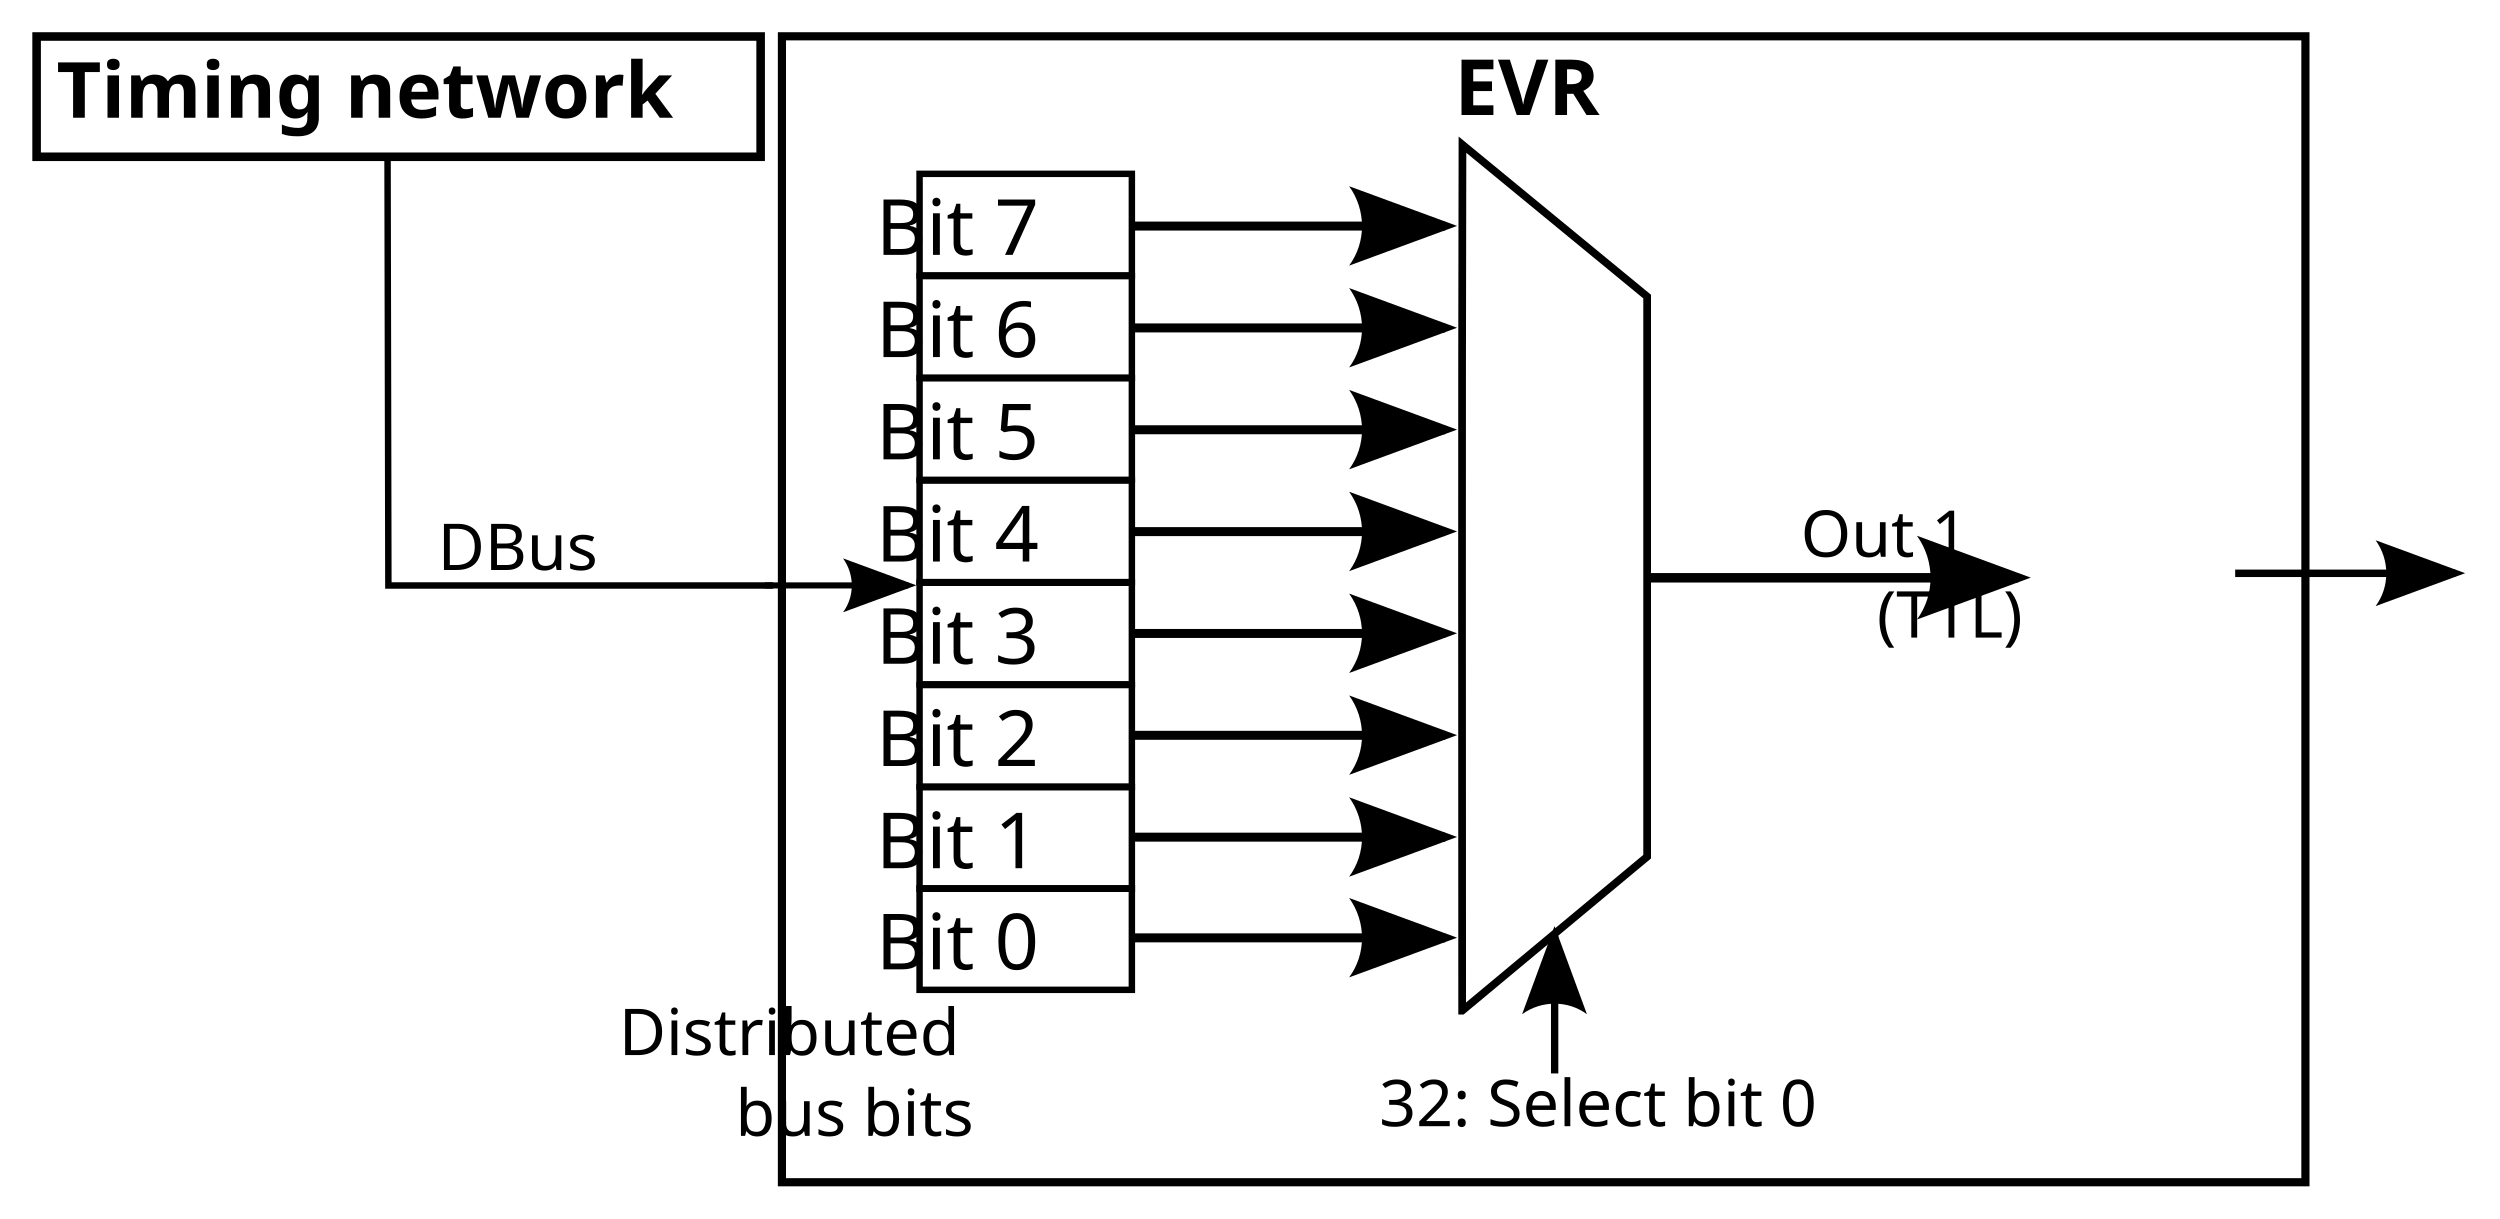
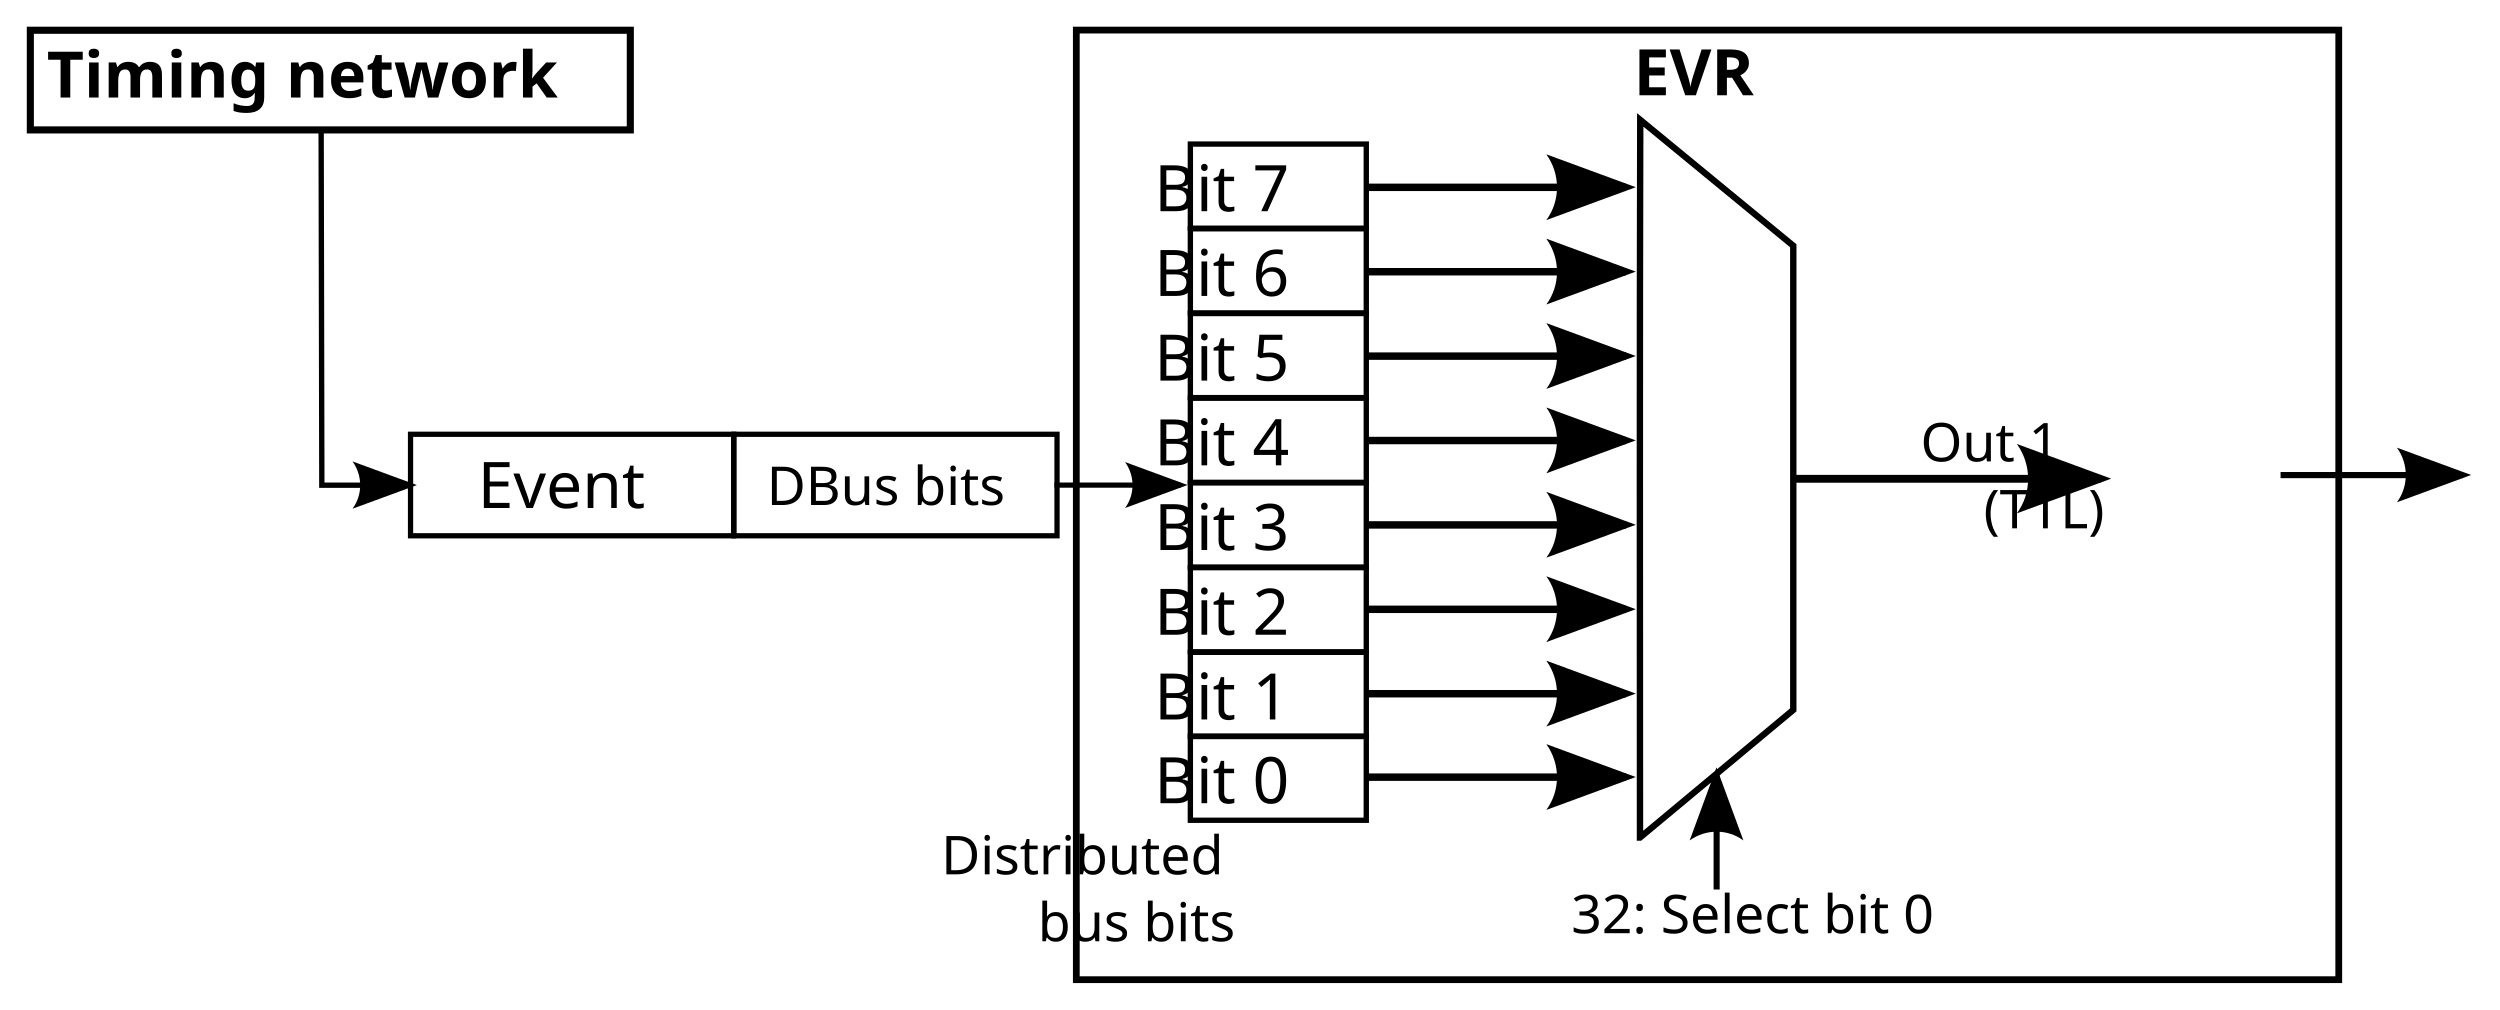
- <svg xmlns="http://www.w3.org/2000/svg" width="386.907" height="188.594" id="svg2" version="1.1">
+ <svg xmlns="http://www.w3.org/2000/svg" width="466.907" height="188.594" id="svg2" version="1.1">
  <defs id="defs4">
    <marker orient="auto" refY="0" refX="0" id="Arrow2Lstart" style="overflow:visible">
      <path id="path4849" style="fill-rule:evenodd;stroke-width:0.625;stroke-linejoin:round" d="M 8.719,4.034 -2.207,0.016 8.719,-4.002 c -1.745,2.372 -1.735,5.617 -6e-7,8.035 z" transform="matrix(1.1,0,0,1.1,1.1,0)" />
    </marker>
    <marker orient="auto" refY="0" refX="0" id="Arrow1Lstart" style="overflow:visible">
      <path id="path4831" d="M 0,0 5,-5 -12.5,0 5,5 0,0 z" style="fill-rule:evenodd;stroke:#000000;stroke-width:1pt" transform="matrix(0.8,0,0,0.8,10,0)" />
    </marker>
    <marker orient="auto" refY="0" refX="0" id="Arrow2Lend" style="overflow:visible">
      <path id="path4852" style="fill-rule:evenodd;stroke-width:0.625;stroke-linejoin:round" d="M 8.719,4.034 -2.207,0.016 8.719,-4.002 c -1.745,2.372 -1.735,5.617 -6e-7,8.035 z" transform="matrix(-1.1,0,0,-1.1,-1.1,0)" />
    </marker>
    <marker orient="auto" refY="0" refX="0" id="Arrow2Lend-6" style="overflow:visible">
      <path id="path4852-9" style="fill-rule:evenodd;stroke-width:0.625;stroke-linejoin:round" d="M 8.719,4.034 -2.207,0.016 8.719,-4.002 c -1.745,2.372 -1.735,5.617 -6e-7,8.035 z" transform="matrix(-1.1,0,0,-1.1,-1.1,0)" />
    </marker>
    <marker orient="auto" refY="0" refX="0" id="Arrow2Lend-2" style="overflow:visible">
      <path id="path4852-2" style="fill-rule:evenodd;stroke-width:0.625;stroke-linejoin:round" d="M 8.719,4.034 -2.207,0.016 8.719,-4.002 c -1.745,2.372 -1.735,5.617 -6e-7,8.035 z" transform="matrix(-1.1,0,0,-1.1,-1.1,0)" />
    </marker>
    <marker orient="auto" refY="0" refX="0" id="Arrow2Lend-2-6" style="overflow:visible">
      <path id="path4852-2-9" style="fill-rule:evenodd;stroke-width:0.625;stroke-linejoin:round" d="M 8.719,4.034 -2.207,0.016 8.719,-4.002 c -1.745,2.372 -1.735,5.617 -6e-7,8.035 z" transform="matrix(-1.1,0,0,-1.1,-1.1,0)" />
    </marker>
    <marker orient="auto" refY="0" refX="0" id="Arrow2Lstart-0" style="overflow:visible">
      <path id="path4849-8" style="fill-rule:evenodd;stroke-width:0.625;stroke-linejoin:round" d="M 8.719,4.034 -2.207,0.016 8.719,-4.002 c -1.745,2.372 -1.735,5.617 -6e-7,8.035 z" transform="matrix(1.1,0,0,1.1,1.1,0)" />
    </marker>
    <marker orient="auto" refY="0" refX="0" id="Arrow2Lend-2-6-5" style="overflow:visible">
      <path id="path4852-2-9-8" style="fill-rule:evenodd;stroke-width:0.625;stroke-linejoin:round" d="M 8.719,4.034 -2.207,0.016 8.719,-4.002 c -1.745,2.372 -1.735,5.617 -6e-7,8.035 z" transform="matrix(-1.1,0,0,-1.1,-1.1,0)" />
    </marker>
    <marker orient="auto" refY="0" refX="0" id="Arrow2Lstart-2" style="overflow:visible">
      <path id="path4849-0" style="fill-rule:evenodd;stroke-width:0.625;stroke-linejoin:round" d="M 8.719,4.034 -2.207,0.016 8.719,-4.002 c -1.745,2.372 -1.735,5.617 -6e-7,8.035 z" transform="matrix(1.1,0,0,1.1,1.1,0)" />
    </marker>
    <marker orient="auto" refY="0" refX="0" id="Arrow2Lend-2-6-2" style="overflow:visible">
      <path id="path4852-2-9-0" style="fill-rule:evenodd;stroke-width:0.625;stroke-linejoin:round" d="M 8.719,4.034 -2.207,0.016 8.719,-4.002 c -1.745,2.372 -1.735,5.617 -6e-7,8.035 z" transform="matrix(-1.1,0,0,-1.1,-1.1,0)" />
    </marker>
    <marker orient="auto" refY="0" refX="0" id="marker7948" style="overflow:visible">
      <path id="path7950" style="fill-rule:evenodd;stroke-width:0.625;stroke-linejoin:round" d="M 8.719,4.034 -2.207,0.016 8.719,-4.002 c -1.745,2.372 -1.735,5.617 -6e-7,8.035 z" transform="matrix(1.1,0,0,1.1,1.1,0)" />
    </marker>
    <marker orient="auto" refY="0" refX="0" id="marker7952" style="overflow:visible">
      <path id="path7954" style="fill-rule:evenodd;stroke-width:0.625;stroke-linejoin:round" d="M 8.719,4.034 -2.207,0.016 8.719,-4.002 c -1.745,2.372 -1.735,5.617 -6e-7,8.035 z" transform="matrix(-1.1,0,0,-1.1,-1.1,0)" />
    </marker>
    <marker orient="auto" refY="0" refX="0" id="Arrow2Lend-4" style="overflow:visible">
      <path id="path4852-5" style="fill-rule:evenodd;stroke-width:0.625;stroke-linejoin:round" d="M 8.719,4.034 -2.207,0.016 8.719,-4.002 c -1.745,2.372 -1.735,5.617 -6e-7,8.035 z" transform="matrix(-1.1,0,0,-1.1,-1.1,0)" />
    </marker>
    <marker orient="auto" refY="0" refX="0" id="marker8617" style="overflow:visible">
      <path id="path8619" style="fill-rule:evenodd;stroke-width:0.625;stroke-linejoin:round" d="M 8.719,4.034 -2.207,0.016 8.719,-4.002 c -1.745,2.372 -1.735,5.617 -6e-7,8.035 z" transform="matrix(-1.1,0,0,-1.1,-1.1,0)" />
    </marker>
    <marker orient="auto" refY="0" refX="0" id="marker8621" style="overflow:visible">
      <path id="path8623" style="fill-rule:evenodd;stroke-width:0.625;stroke-linejoin:round" d="M 8.719,4.034 -2.207,0.016 8.719,-4.002 c -1.745,2.372 -1.735,5.617 -6e-7,8.035 z" transform="matrix(-1.1,0,0,-1.1,-1.1,0)" />
    </marker>
    <marker orient="auto" refY="0" refX="0" id="Arrow2Lstart-1" style="overflow:visible">
      <path id="path4849-1" style="fill-rule:evenodd;stroke-width:0.625;stroke-linejoin:round" d="M 8.719,4.034 -2.207,0.016 8.719,-4.002 c -1.745,2.372 -1.735,5.617 -6e-7,8.035 z" transform="matrix(1.1,0,0,1.1,1.1,0)" />
    </marker>
    <marker orient="auto" refY="0" refX="0" id="Arrow2Lend-2-6-1" style="overflow:visible">
      <path id="path4852-2-9-2" style="fill-rule:evenodd;stroke-width:0.625;stroke-linejoin:round" d="M 8.719,4.034 -2.207,0.016 8.719,-4.002 c -1.745,2.372 -1.735,5.617 -6e-7,8.035 z" transform="matrix(-1.1,0,0,-1.1,-1.1,0)" />
    </marker>
    <marker orient="auto" refY="0" refX="0" id="marker8965" style="overflow:visible">
      <path id="path8967" style="fill-rule:evenodd;stroke-width:0.625;stroke-linejoin:round" d="M 8.719,4.034 -2.207,0.016 8.719,-4.002 c -1.745,2.372 -1.735,5.617 -6e-7,8.035 z" transform="matrix(1.1,0,0,1.1,1.1,0)" />
    </marker>
    <marker orient="auto" refY="0" refX="0" id="marker8969" style="overflow:visible">
      <path id="path8971" style="fill-rule:evenodd;stroke-width:0.625;stroke-linejoin:round" d="M 8.719,4.034 -2.207,0.016 8.719,-4.002 c -1.745,2.372 -1.735,5.617 -6e-7,8.035 z" transform="matrix(-1.1,0,0,-1.1,-1.1,0)" />
    </marker>
    <marker orient="auto" refY="0" refX="0" id="marker8973" style="overflow:visible">
      <path id="path8975" style="fill-rule:evenodd;stroke-width:0.625;stroke-linejoin:round" d="M 8.719,4.034 -2.207,0.016 8.719,-4.002 c -1.745,2.372 -1.735,5.617 -6e-7,8.035 z" transform="matrix(1.1,0,0,1.1,1.1,0)" />
    </marker>
    <marker orient="auto" refY="0" refX="0" id="marker8977" style="overflow:visible">
      <path id="path8979" style="fill-rule:evenodd;stroke-width:0.625;stroke-linejoin:round" d="M 8.719,4.034 -2.207,0.016 8.719,-4.002 c -1.745,2.372 -1.735,5.617 -6e-7,8.035 z" transform="matrix(-1.1,0,0,-1.1,-1.1,0)" />
    </marker>
    <marker orient="auto" refY="0" refX="0" id="marker8981" style="overflow:visible">
      <path id="path8983" style="fill-rule:evenodd;stroke-width:0.625;stroke-linejoin:round" d="M 8.719,4.034 -2.207,0.016 8.719,-4.002 c -1.745,2.372 -1.735,5.617 -6e-7,8.035 z" transform="matrix(1.1,0,0,1.1,1.1,0)" />
    </marker>
    <marker orient="auto" refY="0" refX="0" id="marker8985" style="overflow:visible">
      <path id="path8987" style="fill-rule:evenodd;stroke-width:0.625;stroke-linejoin:round" d="M 8.719,4.034 -2.207,0.016 8.719,-4.002 c -1.745,2.372 -1.735,5.617 -6e-7,8.035 z" transform="matrix(-1.1,0,0,-1.1,-1.1,0)" />
    </marker>
    <marker orient="auto" refY="0" refX="0" id="Arrow2Lend-2-2" style="overflow:visible">
      <path id="path4852-2-7" style="fill-rule:evenodd;stroke-width:0.625;stroke-linejoin:round" d="M 8.719,4.034 -2.207,0.016 8.719,-4.002 c -1.745,2.372 -1.735,5.617 -6e-7,8.035 z" transform="matrix(-1.1,0,0,-1.1,-1.1,0)" />
    </marker>
    <marker orient="auto" refY="0" refX="0" id="marker8991" style="overflow:visible">
      <path id="path8993" style="fill-rule:evenodd;stroke-width:0.625;stroke-linejoin:round" d="M 8.719,4.034 -2.207,0.016 8.719,-4.002 c -1.745,2.372 -1.735,5.617 -6e-7,8.035 z" transform="matrix(-1.1,0,0,-1.1,-1.1,0)" />
    </marker>
    <marker orient="auto" refY="0" refX="0" id="Arrow2Lend-0" style="overflow:visible">
      <path id="path4852-4" style="fill-rule:evenodd;stroke-width:0.625;stroke-linejoin:round" d="M 8.719,4.034 -2.207,0.016 8.719,-4.002 c -1.745,2.372 -1.735,5.617 -6e-7,8.035 z" transform="matrix(-1.1,0,0,-1.1,-1.1,0)" />
    </marker>
    <marker orient="auto" refY="0" refX="0" id="Arrow2Lend-3" style="overflow:visible">
      <path id="path4852-0" style="fill-rule:evenodd;stroke-width:0.625;stroke-linejoin:round" d="M 8.719,4.034 -2.207,0.016 8.719,-4.002 c -1.745,2.372 -1.735,5.617 -6e-7,8.035 z" transform="matrix(-1.1,0,0,-1.1,-1.1,0)" />
    </marker>
    <marker orient="auto" refY="0" refX="0" id="marker10360" style="overflow:visible">
      <path id="path10362" style="fill-rule:evenodd;stroke-width:0.625;stroke-linejoin:round" d="M 8.719,4.034 -2.207,0.016 8.719,-4.002 c -1.745,2.372 -1.735,5.617 -6e-7,8.035 z" transform="matrix(-1.1,0,0,-1.1,-1.1,0)" />
    </marker>
    <marker orient="auto" refY="0" refX="0" id="marker10364" style="overflow:visible">
      <path id="path10366" style="fill-rule:evenodd;stroke-width:0.625;stroke-linejoin:round" d="M 8.719,4.034 -2.207,0.016 8.719,-4.002 c -1.745,2.372 -1.735,5.617 -6e-7,8.035 z" transform="matrix(-1.1,0,0,-1.1,-1.1,0)" />
    </marker>
    <marker orient="auto" refY="0" refX="0" id="Arrow2Lend-5" style="overflow:visible">
      <path id="path4852-04" style="fill-rule:evenodd;stroke-width:0.625;stroke-linejoin:round" d="M 8.719,4.034 -2.207,0.016 8.719,-4.002 c -1.745,2.372 -1.735,5.617 -6e-7,8.035 z" transform="matrix(-1.1,0,0,-1.1,-1.1,0)" />
    </marker>
    <marker orient="auto" refY="0" refX="0" id="Arrow2Lend-7" style="overflow:visible">
      <path id="path4852-7" style="fill-rule:evenodd;stroke-width:0.625;stroke-linejoin:round" d="M 8.719,4.034 -2.207,0.016 8.719,-4.002 c -1.745,2.372 -1.735,5.617 -6e-7,8.035 z" transform="matrix(-1.1,0,0,-1.1,-1.1,0)" />
    </marker>
    <marker orient="auto" refY="0" refX="0" id="marker11382" style="overflow:visible">
      <path id="path11384" style="fill-rule:evenodd;stroke-width:0.625;stroke-linejoin:round" d="M 8.719,4.034 -2.207,0.016 8.719,-4.002 c -1.745,2.372 -1.735,5.617 -6e-7,8.035 z" transform="matrix(-1.1,0,0,-1.1,-1.1,0)" />
    </marker>
    <marker orient="auto" refY="0" refX="0" id="marker11386" style="overflow:visible">
      <path id="path11388" style="fill-rule:evenodd;stroke-width:0.625;stroke-linejoin:round" d="M 8.719,4.034 -2.207,0.016 8.719,-4.002 c -1.745,2.372 -1.735,5.617 -6e-7,8.035 z" transform="matrix(-1.1,0,0,-1.1,-1.1,0)" />
    </marker>
    <marker orient="auto" refY="0" refX="0" id="Arrow2Lend-41" style="overflow:visible">
      <path id="path4852-047" style="fill-rule:evenodd;stroke-width:0.625;stroke-linejoin:round" d="M 8.719,4.034 -2.207,0.016 8.719,-4.002 c -1.745,2.372 -1.735,5.617 -6e-7,8.035 z" transform="matrix(-1.1,0,0,-1.1,-1.1,0)" />
    </marker>
    <marker orient="auto" refY="0" refX="0" id="Arrow2Lend-412" style="overflow:visible">
      <path id="path4852-49" style="fill-rule:evenodd;stroke-width:0.625;stroke-linejoin:round" d="M 8.719,4.034 -2.207,0.016 8.719,-4.002 c -1.745,2.372 -1.735,5.617 -6e-7,8.035 z" transform="matrix(-1.1,0,0,-1.1,-1.1,0)" />
    </marker>
    <marker orient="auto" refY="0" refX="0" id="Arrow2Lend-28" style="overflow:visible">
      <path id="path4852-3" style="fill-rule:evenodd;stroke-width:0.625;stroke-linejoin:round" d="M 8.719,4.034 -2.207,0.016 8.719,-4.002 c -1.745,2.372 -1.735,5.617 -6e-7,8.035 z" transform="matrix(-1.1,0,0,-1.1,-1.1,0)" />
    </marker>
    <marker orient="auto" refY="0" refX="0" id="Arrow2Lend-56" style="overflow:visible">
      <path id="path4852-8" style="fill-rule:evenodd;stroke-width:0.625;stroke-linejoin:round" d="M 8.719,4.034 -2.207,0.016 8.719,-4.002 c -1.745,2.372 -1.735,5.617 -6e-7,8.035 z" transform="matrix(-1.1,0,0,-1.1,-1.1,0)" />
    </marker>
    <marker orient="auto" refY="0" refX="0" id="Arrow2Lend-22" style="overflow:visible">
      <path id="path4852-51" style="fill-rule:evenodd;stroke-width:0.625;stroke-linejoin:round" d="M 8.719,4.034 -2.207,0.016 8.719,-4.002 c -1.745,2.372 -1.735,5.617 -6e-7,8.035 z" transform="matrix(-1.1,0,0,-1.1,-1.1,0)" />
    </marker>
    <marker orient="auto" refY="0" refX="0" id="Arrow2Lend-9" style="overflow:visible">
      <path id="path4852-496" style="fill-rule:evenodd;stroke-width:0.625;stroke-linejoin:round" d="M 8.719,4.034 -2.207,0.016 8.719,-4.002 c -1.745,2.372 -1.735,5.617 -6e-7,8.035 z" transform="matrix(-1.1,0,0,-1.1,-1.1,0)" />
    </marker>
    <marker orient="auto" refY="0" refX="0" id="Arrow2Lend-40" style="overflow:visible">
      <path id="path4852-74" style="fill-rule:evenodd;stroke-width:0.625;stroke-linejoin:round" d="M 8.719,4.034 -2.207,0.016 8.719,-4.002 c -1.745,2.372 -1.735,5.617 -6e-7,8.035 z" transform="matrix(-1.1,0,0,-1.1,-1.1,0)" />
    </marker>
    <marker orient="auto" refY="0" refX="0" id="Arrow2Lend-42" style="overflow:visible">
      <path id="path4852-1" style="fill-rule:evenodd;stroke-width:0.625;stroke-linejoin:round" d="M 8.719,4.034 -2.207,0.016 8.719,-4.002 c -1.745,2.372 -1.735,5.617 -6e-7,8.035 z" transform="matrix(-1.1,0,0,-1.1,-1.1,0)" />
    </marker>
  </defs>
  <g id="layer1" transform="translate(-125.3125,-424.9375)">
-     <rect style="fill:none;stroke:#000000;stroke-width:1.264" id="rect3173-7" width="235.778" height="177.349" x="246.327" y="430.556" />
-     <text xml:space="preserve" style="font-size:40px;font-style:normal;font-weight:normal;line-height:125%;letter-spacing:0px;word-spacing:0px;fill:#000000;fill-opacity:1;stroke:none;font-family:Sans" x="350.423" y="442.734" id="text2989-3-7">
-       <tspan id="tspan2991-1-0" x="350.423" y="442.734" style="font-size:12px;font-weight:bold">EVR</tspan>
-     </text>
-     <text xml:space="preserve" style="font-size:40px;font-style:normal;font-weight:normal;line-height:125%;letter-spacing:0px;word-spacing:0px;fill:#000000;fill-opacity:1;stroke:none;font-family:Sans" x="193.05" y="513.148" id="text2989-7-7-9-1-0-2">
-       <tspan id="tspan2991-2-4-6-43-7-5" x="193.05" y="513.148" style="font-size:10px">DBus</tspan>
+     <rect style="fill:none;stroke:#000000;stroke-width:1.264" id="rect3173-7" width="235.778" height="177.349" x="326.327" y="430.556" />
+     <text xml:space="preserve" style="font-size:40px;font-style:normal;font-weight:normal;line-height:125%;letter-spacing:0px;word-spacing:0px;fill:#000000;fill-opacity:1;stroke:none;font-family:Sans" x="430.423" y="442.734" id="text2989-3-7">
+       <tspan id="tspan2991-1-0" x="430.423" y="442.734" style="font-size:12px;font-weight:bold">EVR</tspan>
    </text>
    <rect style="fill:none;stroke:#000000;stroke-width:1.326" id="rect3219-3" width="112.053" height="18.614" x="130.978" y="430.587" />
    <text xml:space="preserve" style="font-size:40px;font-style:normal;font-weight:normal;line-height:125%;letter-spacing:0px;word-spacing:0px;fill:#000000;fill-opacity:1;stroke:none;font-family:Sans" x="134.062" y="443.158" id="text2989-3-6-6">
      <tspan id="tspan2991-1-1-1" x="134.062" y="443.158" style="font-size:12px;font-weight:bold">Timing network</tspan>
    </text>
-     <text xml:space="preserve" style="font-size:40px;font-style:normal;font-weight:normal;text-align:center;line-height:125%;letter-spacing:0px;word-spacing:0px;text-anchor:middle;fill:#000000;fill-opacity:1;stroke:none;font-family:Sans" x="453.063" y="511.11" id="text2989-7-7-9-1-0-5-9">
-       <tspan id="tspan2991-2-4-6-43-7-4-6" x="454.655" y="511.11" style="font-size:10px;text-align:center;text-anchor:middle">Out 1 </tspan>
-       <tspan x="453.063" y="523.61" style="font-size:10px;text-align:center;text-anchor:middle" id="tspan5713-3">(TTL)</tspan>
-     </text>
-     <path style="fill:none;stroke:#000000;stroke-width:0.944px;stroke-linecap:butt;stroke-linejoin:miter;stroke-opacity:1;marker-end:url(#Arrow2Lend)" d="m 243.689,515.539 22.185,0" id="path3331-2" />
-     <path style="fill:none;stroke:#000000;stroke-width:1;stroke-linecap:butt;stroke-linejoin:miter;stroke-opacity:1;marker-end:none;stroke-miterlimit:4;stroke-dasharray:none" d="m 185.29,448.901 0.128,66.649 59.541,0" id="path3331-4-2" />
-     <path style="fill:none;stroke:#000000;stroke-width:1.466px;stroke-linecap:butt;stroke-linejoin:miter;stroke-opacity:1;marker-end:url(#Arrow2Lend)" d="m 380.488,514.359 57.169,0" id="path3331-8-0" />
-     <path style="fill:none;stroke:#000000;stroke-width:1.153px;stroke-linecap:butt;stroke-linejoin:miter;stroke-opacity:1;marker-end:url(#Arrow2Lend)" d="m 471.236,513.665 34.061,0" id="path3331-8-4-3" />
-     <g id="g7954" transform="matrix(0,1,-1,0,765.5711,183.7166)">
+     <text xml:space="preserve" style="font-size:40px;font-style:normal;font-weight:normal;text-align:center;line-height:125%;letter-spacing:0px;word-spacing:0px;text-anchor:middle;fill:#000000;fill-opacity:1;stroke:none;font-family:Sans" x="533.063" y="511.11" id="text2989-7-7-9-1-0-5-9">
+       <tspan id="tspan2991-2-4-6-43-7-4-6" x="534.655" y="511.11" style="font-size:10px;text-align:center;text-anchor:middle">Out 1 </tspan>
+       <tspan x="533.063" y="523.61" style="font-size:10px;text-align:center;text-anchor:middle" id="tspan5713-3">(TTL)</tspan>
+     </text>
+     <path style="fill:none;stroke:#000000;stroke-width:0.971px;stroke-linecap:butt;stroke-linejoin:miter;stroke-opacity:1;marker-end:url(#Arrow2Lend)" d="m 322.25,515.539 23.562,0" id="path3331-2" />
+     <path style="fill:none;stroke:#000000;stroke-width:1;stroke-linecap:butt;stroke-linejoin:miter;stroke-miterlimit:4;stroke-opacity:1;stroke-dasharray:none;marker-end:url(#Arrow2Lend-42)" d="m 185.29,448.901 0.128,66.649 16.42,0" id="path3331-4-2" />
+     <path style="fill:none;stroke:#000000;stroke-width:1.466px;stroke-linecap:butt;stroke-linejoin:miter;stroke-opacity:1;marker-end:url(#Arrow2Lend)" d="m 460.488,514.359 57.169,0" id="path3331-8-0" />
+     <path style="fill:none;stroke:#000000;stroke-width:1.153px;stroke-linecap:butt;stroke-linejoin:miter;stroke-opacity:1;marker-end:url(#Arrow2Lend)" d="m 551.236,513.665 34.061,0" id="path3331-8-4-3" />
+     <g id="g7954" transform="matrix(0,1,-1,0,845.5711,183.7166)">
      <text transform="matrix(0,-1,1,0,0,0)" id="text10502-8" y="280.662" x="-481.158" style="font-size:12px;font-style:normal;font-weight:normal;text-align:center;line-height:125%;letter-spacing:0px;word-spacing:0px;text-anchor:middle;fill:#000000;fill-opacity:1;stroke:none;font-family:Sans" xml:space="preserve">
        <tspan y="280.662" x="-481.158" id="tspan10504-8">Bit 7</tspan>
      </text>
      <rect y="465.087" x="268.127" height="32.857" width="15.714" id="rect10506-5" style="fill:none;stroke:#000000;stroke-width:1;stroke-linejoin:miter;stroke-miterlimit:4;stroke-dasharray:none;stroke-dashoffset:0" />
      <text transform="matrix(0,-1,1,0,0,0)" id="text10502-2" y="296.483" x="-481.158" style="font-size:12px;font-style:normal;font-weight:normal;text-align:center;line-height:125%;letter-spacing:0px;word-spacing:0px;text-anchor:middle;fill:#000000;fill-opacity:1;stroke:none;font-family:Sans" xml:space="preserve">
        <tspan y="296.483" x="-481.158" id="tspan10504-9">Bit 6</tspan>
      </text>
      <rect y="465.087" x="283.949" height="32.857" width="15.714" id="rect10506-6" style="fill:none;stroke:#000000;stroke-width:1;stroke-linejoin:miter;stroke-miterlimit:4;stroke-dasharray:none;stroke-dashoffset:0" />
      <text transform="matrix(0,-1,1,0,0,0)" id="text10502-7" y="312.304" x="-481.158" style="font-size:12px;font-style:normal;font-weight:normal;text-align:center;line-height:125%;letter-spacing:0px;word-spacing:0px;text-anchor:middle;fill:#000000;fill-opacity:1;stroke:none;font-family:Sans" xml:space="preserve">
        <tspan y="312.304" x="-481.158" id="tspan10504-6">Bit 5</tspan>
      </text>
      <rect y="465.087" x="299.77" height="32.857" width="15.714" id="rect10506-9" style="fill:none;stroke:#000000;stroke-width:1;stroke-linejoin:miter;stroke-miterlimit:4;stroke-dasharray:none;stroke-dashoffset:0" />
      <text transform="matrix(0,-1,1,0,0,0)" id="text10502-85" y="328.126" x="-481.158" style="font-size:12px;font-style:normal;font-weight:normal;text-align:center;line-height:125%;letter-spacing:0px;word-spacing:0px;text-anchor:middle;fill:#000000;fill-opacity:1;stroke:none;font-family:Sans" xml:space="preserve">
        <tspan y="328.126" x="-481.158" id="tspan10504-5">Bit 4</tspan>
      </text>
      <rect y="465.087" x="315.592" height="32.857" width="15.714" id="rect10506-62" style="fill:none;stroke:#000000;stroke-width:1;stroke-linejoin:miter;stroke-miterlimit:4;stroke-dasharray:none;stroke-dashoffset:0" />
      <text transform="matrix(0,-1,1,0,0,0)" id="text10502-1" y="343.947" x="-481.158" style="font-size:12px;font-style:normal;font-weight:normal;text-align:center;line-height:125%;letter-spacing:0px;word-spacing:0px;text-anchor:middle;fill:#000000;fill-opacity:1;stroke:none;font-family:Sans" xml:space="preserve">
        <tspan y="343.947" x="-481.158" id="tspan10504-99">Bit 3</tspan>
      </text>
      <rect y="465.087" x="331.413" height="32.857" width="15.714" id="rect10506-2" style="fill:none;stroke:#000000;stroke-width:1;stroke-linejoin:miter;stroke-miterlimit:4;stroke-dasharray:none;stroke-dashoffset:0" />
      <text transform="matrix(0,-1,1,0,0,0)" id="text10502-3" y="359.769" x="-481.158" style="font-size:12px;font-style:normal;font-weight:normal;text-align:center;line-height:125%;letter-spacing:0px;word-spacing:0px;text-anchor:middle;fill:#000000;fill-opacity:1;stroke:none;font-family:Sans" xml:space="preserve">
        <tspan y="359.769" x="-481.158" id="tspan10504-4">Bit 2</tspan>
      </text>
      <rect y="465.087" x="347.235" height="32.857" width="15.714" id="rect10506-0" style="fill:none;stroke:#000000;stroke-width:1;stroke-linejoin:miter;stroke-miterlimit:4;stroke-dasharray:none;stroke-dashoffset:0" />
      <text transform="matrix(0,-1,1,0,0,0)" id="text10502-6" y="375.59" x="-481.158" style="font-size:12px;font-style:normal;font-weight:normal;text-align:center;line-height:125%;letter-spacing:0px;word-spacing:0px;text-anchor:middle;fill:#000000;fill-opacity:1;stroke:none;font-family:Sans" xml:space="preserve">
        <tspan y="375.59" x="-481.158" id="tspan10504-84">Bit 1</tspan>
      </text>
      <rect y="465.087" x="363.056" height="32.857" width="15.714" id="rect10506-53" style="fill:none;stroke:#000000;stroke-width:1;stroke-linejoin:miter;stroke-miterlimit:4;stroke-dasharray:none;stroke-dashoffset:0" />
      <text transform="matrix(0,-1,1,0,0,0)" id="text10502-23" y="391.233" x="-481.158" style="font-size:12px;font-style:normal;font-weight:normal;text-align:center;line-height:125%;letter-spacing:0px;word-spacing:0px;text-anchor:middle;fill:#000000;fill-opacity:1;stroke:none;font-family:Sans" xml:space="preserve">
        <tspan y="391.233" x="-481.158" id="tspan10504-52">Bit 0</tspan>
      </text>
      <rect y="465.087" x="378.699" height="32.857" width="15.714" id="rect10506-7" style="fill:none;stroke:#000000;stroke-width:1;stroke-linejoin:miter;stroke-miterlimit:4;stroke-dasharray:none;stroke-dashoffset:0" />
    </g>
-     <text xml:space="preserve" style="font-size:40px;font-style:normal;font-weight:normal;text-align:center;line-height:125%;letter-spacing:0px;word-spacing:0px;text-anchor:middle;fill:#000000;fill-opacity:1;stroke:none;font-family:Sans" x="283.565" y="588.227" id="text2989-7-7-9-1-0-2-0">
-       <tspan id="tspan2991-2-4-6-43-7-5-3" x="285.157" y="588.227" style="font-size:10px;text-align:center;text-anchor:middle">Distributed </tspan>
-       <tspan x="283.565" y="600.727" style="font-size:10px;text-align:center;text-anchor:middle" id="tspan7980">bus bits</tspan>
-     </text>
-     <path style="fill:none;stroke:#000000;stroke-width:1.193px;stroke-linecap:butt;stroke-linejoin:miter;stroke-opacity:1" d="m 351.601,581.358 28.628,-23.84 0,-86.683 -28.582,-23.504 c -0.116,44.675 -0.047,89.352 -0.047,134.027 z" id="path7990" />
-     <path style="fill:none;stroke:#000000;stroke-width:1.39px;stroke-linecap:butt;stroke-linejoin:miter;stroke-opacity:1;marker-end:url(#Arrow2Lend)" d="m 300.694,459.925 48.273,0" id="path3331-8-0-7" />
-     <path style="fill:none;stroke:#000000;stroke-width:1.39px;stroke-linecap:butt;stroke-linejoin:miter;stroke-opacity:1;marker-end:url(#Arrow2Lend)" d="m 300.694,475.687 48.273,0" id="path3331-8-0-2" />
-     <path style="fill:none;stroke:#000000;stroke-width:1.39px;stroke-linecap:butt;stroke-linejoin:miter;stroke-opacity:1;marker-end:url(#Arrow2Lend)" d="m 300.694,491.449 48.273,0" id="path3331-8-0-9" />
-     <path style="fill:none;stroke:#000000;stroke-width:1.39px;stroke-linecap:butt;stroke-linejoin:miter;stroke-opacity:1;marker-end:url(#Arrow2Lend)" d="m 300.694,507.211 48.273,0" id="path3331-8-0-6" />
-     <path style="fill:none;stroke:#000000;stroke-width:1.39px;stroke-linecap:butt;stroke-linejoin:miter;stroke-opacity:1;marker-end:url(#Arrow2Lend)" d="m 300.694,522.973 48.273,0" id="path3331-8-0-8" />
-     <path style="fill:none;stroke:#000000;stroke-width:1.39px;stroke-linecap:butt;stroke-linejoin:miter;stroke-opacity:1;marker-end:url(#Arrow2Lend)" d="m 300.694,538.736 48.273,0" id="path3331-8-0-4" />
-     <path style="fill:none;stroke:#000000;stroke-width:1.39px;stroke-linecap:butt;stroke-linejoin:miter;stroke-opacity:1;marker-end:url(#Arrow2Lend)" d="m 300.694,554.498 48.273,0" id="path3331-8-0-5" />
-     <path style="fill:none;stroke:#000000;stroke-width:1.39px;stroke-linecap:butt;stroke-linejoin:miter;stroke-opacity:1;marker-end:url(#Arrow2Lend)" d="m 300.694,570.082 48.273,0" id="path3331-8-0-56" />
-     <text xml:space="preserve" style="font-size:40px;font-style:normal;font-weight:normal;text-align:center;line-height:125%;letter-spacing:0px;word-spacing:0px;text-anchor:middle;fill:#000000;fill-opacity:1;stroke:none;font-family:Sans" x="398.624" y="599.231" id="text2989-7-7-9-1-0-2-0-5">
-       <tspan x="398.624" y="599.231" style="font-size:10px;text-align:center;text-anchor:middle" id="tspan7980-0">32: Select bit 0</tspan>
-     </text>
-     <path style="fill:none;stroke:#000000;stroke-width:1.135px;stroke-linecap:butt;stroke-linejoin:miter;stroke-opacity:1;marker-start:url(#marker8981)" d="m 365.915,569.764 0,21.302" id="path8119" />
+     <text xml:space="preserve" style="font-size:40px;font-style:normal;font-weight:normal;text-align:center;line-height:125%;letter-spacing:0px;word-spacing:0px;text-anchor:middle;fill:#000000;fill-opacity:1;stroke:none;font-family:Sans" x="363.565" y="588.227" id="text2989-7-7-9-1-0-2-0">
+       <tspan id="tspan2991-2-4-6-43-7-5-3" x="365.157" y="588.227" style="font-size:10px;text-align:center;text-anchor:middle">Distributed </tspan>
+       <tspan x="363.565" y="600.727" style="font-size:10px;text-align:center;text-anchor:middle" id="tspan7980">bus bits</tspan>
+     </text>
+     <path style="fill:none;stroke:#000000;stroke-width:1.193px;stroke-linecap:butt;stroke-linejoin:miter;stroke-opacity:1" d="m 431.601,581.358 28.628,-23.84 0,-86.683 -28.582,-23.504 c -0.116,44.675 -0.047,89.352 -0.047,134.027 z" id="path7990" />
+     <path style="fill:none;stroke:#000000;stroke-width:1.39px;stroke-linecap:butt;stroke-linejoin:miter;stroke-opacity:1;marker-end:url(#Arrow2Lend)" d="m 380.694,459.925 48.273,0" id="path3331-8-0-7" />
+     <path style="fill:none;stroke:#000000;stroke-width:1.39px;stroke-linecap:butt;stroke-linejoin:miter;stroke-opacity:1;marker-end:url(#Arrow2Lend)" d="m 380.694,475.687 48.273,0" id="path3331-8-0-2" />
+     <path style="fill:none;stroke:#000000;stroke-width:1.39px;stroke-linecap:butt;stroke-linejoin:miter;stroke-opacity:1;marker-end:url(#Arrow2Lend)" d="m 380.694,491.449 48.273,0" id="path3331-8-0-9" />
+     <path style="fill:none;stroke:#000000;stroke-width:1.39px;stroke-linecap:butt;stroke-linejoin:miter;stroke-opacity:1;marker-end:url(#Arrow2Lend)" d="m 380.694,507.211 48.273,0" id="path3331-8-0-6" />
+     <path style="fill:none;stroke:#000000;stroke-width:1.39px;stroke-linecap:butt;stroke-linejoin:miter;stroke-opacity:1;marker-end:url(#Arrow2Lend)" d="m 380.694,522.973 48.273,0" id="path3331-8-0-8" />
+     <path style="fill:none;stroke:#000000;stroke-width:1.39px;stroke-linecap:butt;stroke-linejoin:miter;stroke-opacity:1;marker-end:url(#Arrow2Lend)" d="m 380.694,538.736 48.273,0" id="path3331-8-0-4" />
+     <path style="fill:none;stroke:#000000;stroke-width:1.39px;stroke-linecap:butt;stroke-linejoin:miter;stroke-opacity:1;marker-end:url(#Arrow2Lend)" d="m 380.694,554.498 48.273,0" id="path3331-8-0-5" />
+     <path style="fill:none;stroke:#000000;stroke-width:1.39px;stroke-linecap:butt;stroke-linejoin:miter;stroke-opacity:1;marker-end:url(#Arrow2Lend)" d="m 380.694,570.082 48.273,0" id="path3331-8-0-56" />
+     <text xml:space="preserve" style="font-size:40px;font-style:normal;font-weight:normal;text-align:center;line-height:125%;letter-spacing:0px;word-spacing:0px;text-anchor:middle;fill:#000000;fill-opacity:1;stroke:none;font-family:Sans" x="478.624" y="599.231" id="text2989-7-7-9-1-0-2-0-5">
+       <tspan x="478.624" y="599.231" style="font-size:10px;text-align:center;text-anchor:middle" id="tspan7980-0">32: Select bit 0</tspan>
+     </text>
+     <path style="fill:none;stroke:#000000;stroke-width:1.135px;stroke-linecap:butt;stroke-linejoin:miter;stroke-opacity:1;marker-start:url(#marker8981)" d="m 445.915,569.764 0,21.302" id="path8119" />
+     <g id="g6701" transform="translate(74.98184,-57.58732)">
+       <text id="text2989-7-7-9-1-0-2" y="576.838" x="193.533" style="font-size:40px;font-style:normal;font-weight:normal;line-height:125%;letter-spacing:0px;word-spacing:0px;fill:#000000;fill-opacity:1;stroke:none;font-family:Sans" xml:space="preserve">
+         <tspan style="font-size:10px" y="576.838" x="193.533" id="tspan2991-2-4-6-43-7-5">DBus bits</tspan>
+       </text>
+       <text id="text2989-3-6-6-9" y="577.399" x="139.544" style="font-size:40px;font-style:normal;font-weight:normal;line-height:125%;letter-spacing:0px;word-spacing:0px;fill:#000000;fill-opacity:1;stroke:none;font-family:Sans;-inkscape-font-specification:Sans" xml:space="preserve">
+         <tspan style="font-size:12px;font-weight:normal;-inkscape-font-specification:Sans" y="577.399" x="139.544" id="tspan2991-1-1-1-6">Event</tspan>
+       </text>
+       <rect y="563.631" x="187.369" height="18.958" width="60.374" id="rect3219-3-5-4" style="fill:none;stroke:#000000;stroke-width:0.982" />
+       <rect y="563.631" x="127.003" height="18.958" width="60.374" id="rect3219-3-5-4-5" style="fill:none;stroke:#000000;stroke-width:0.982" />
+     </g>
  </g>
</svg>
